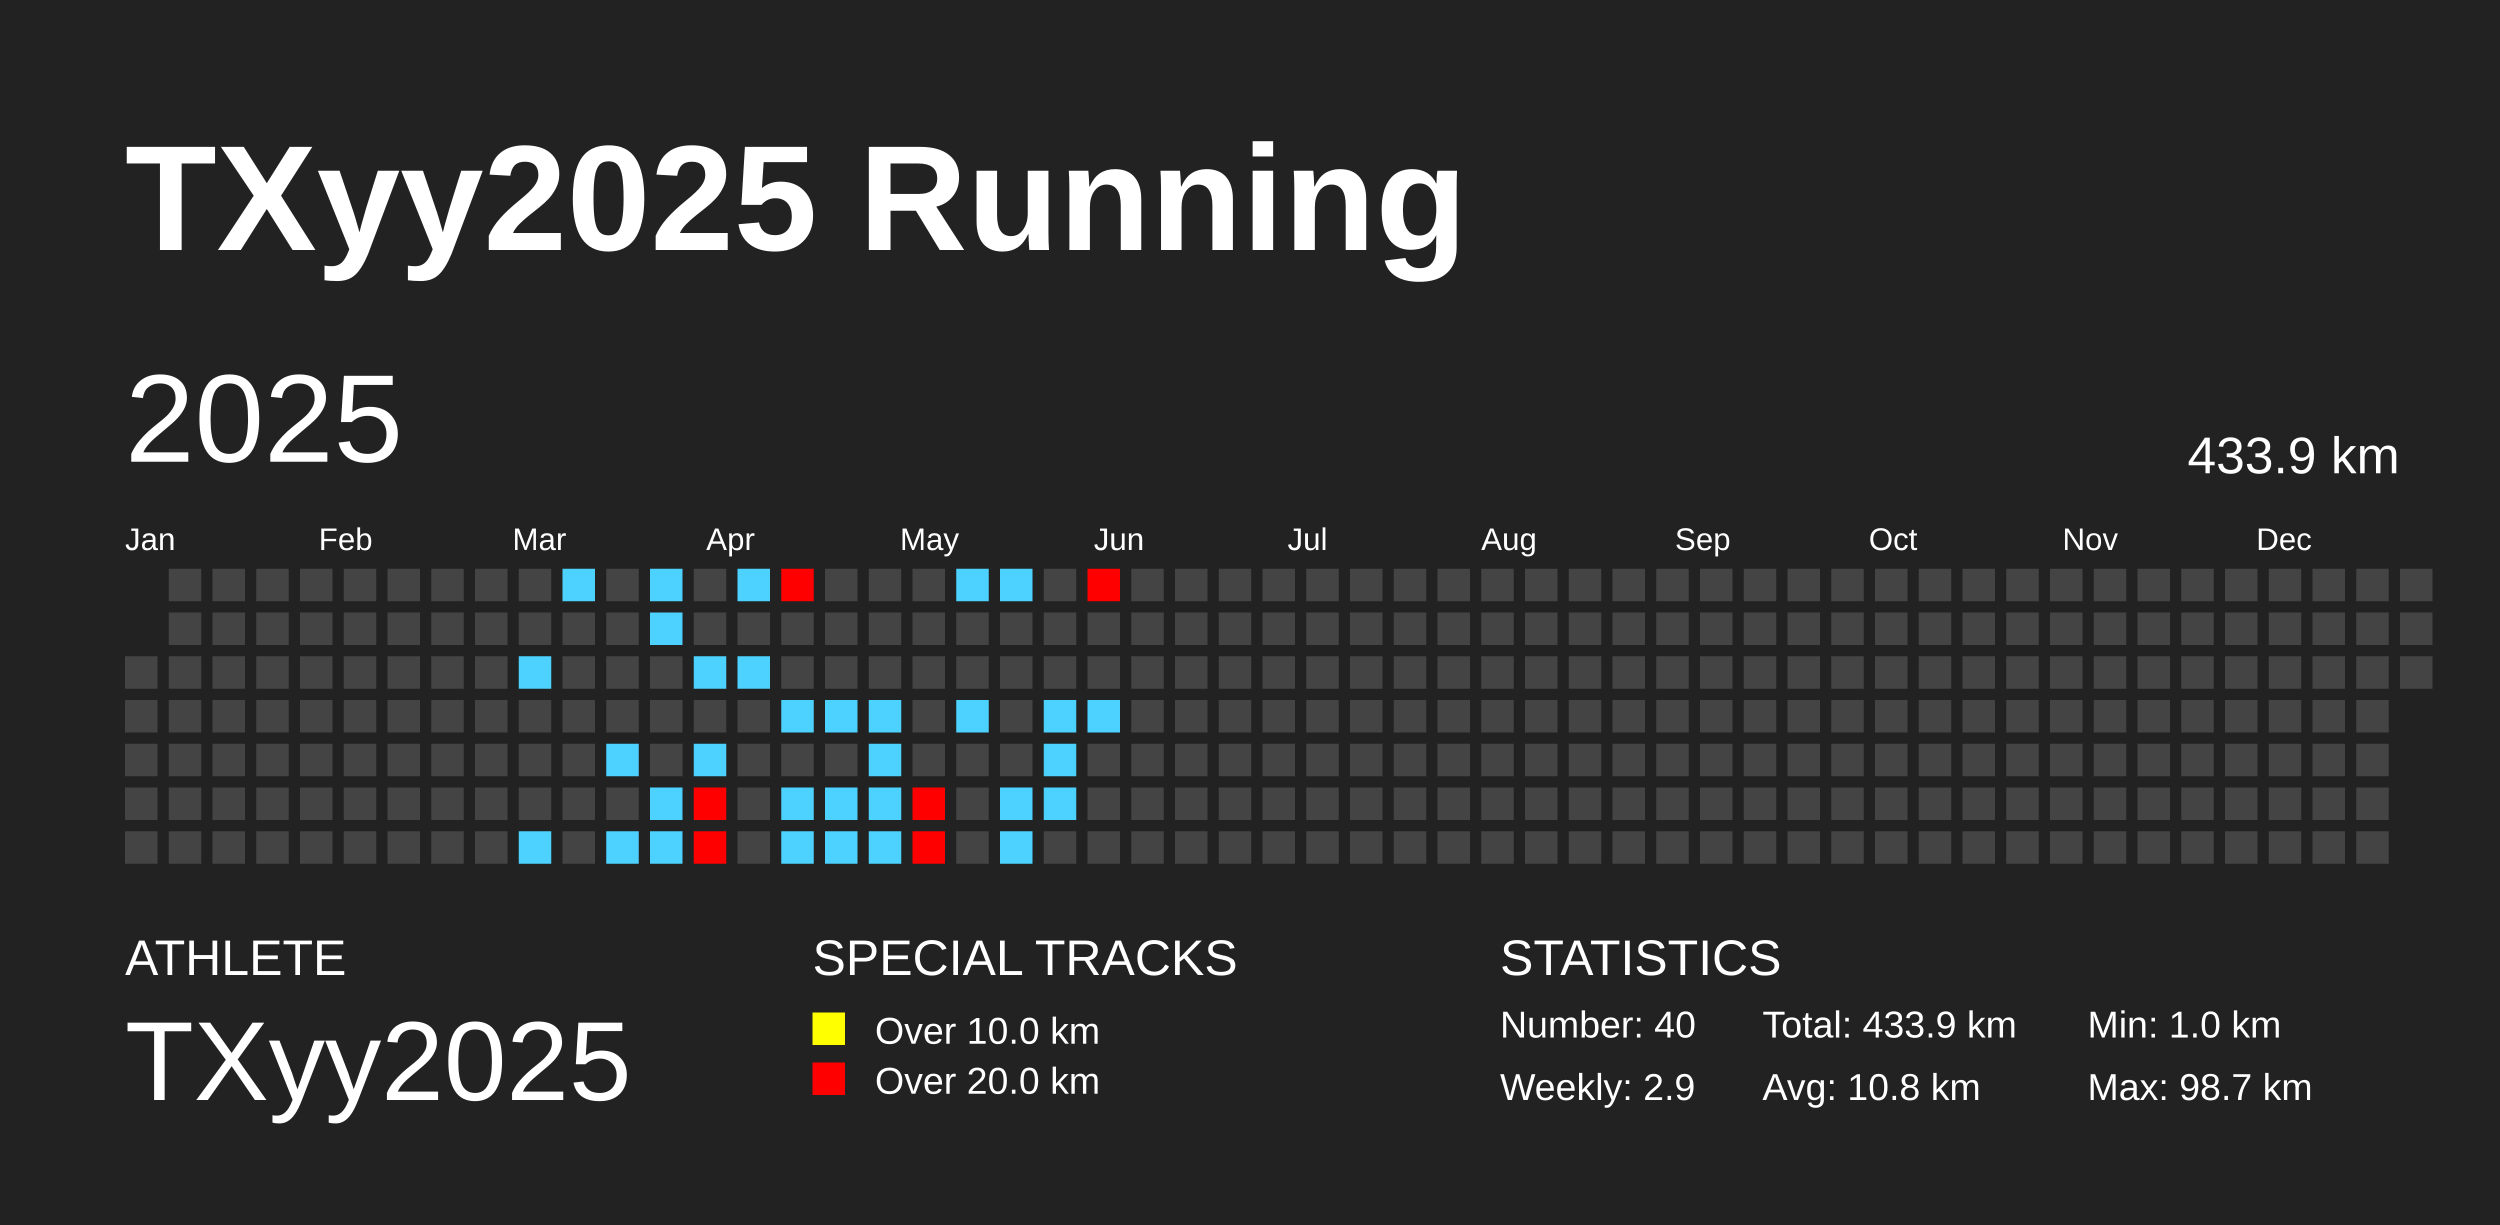
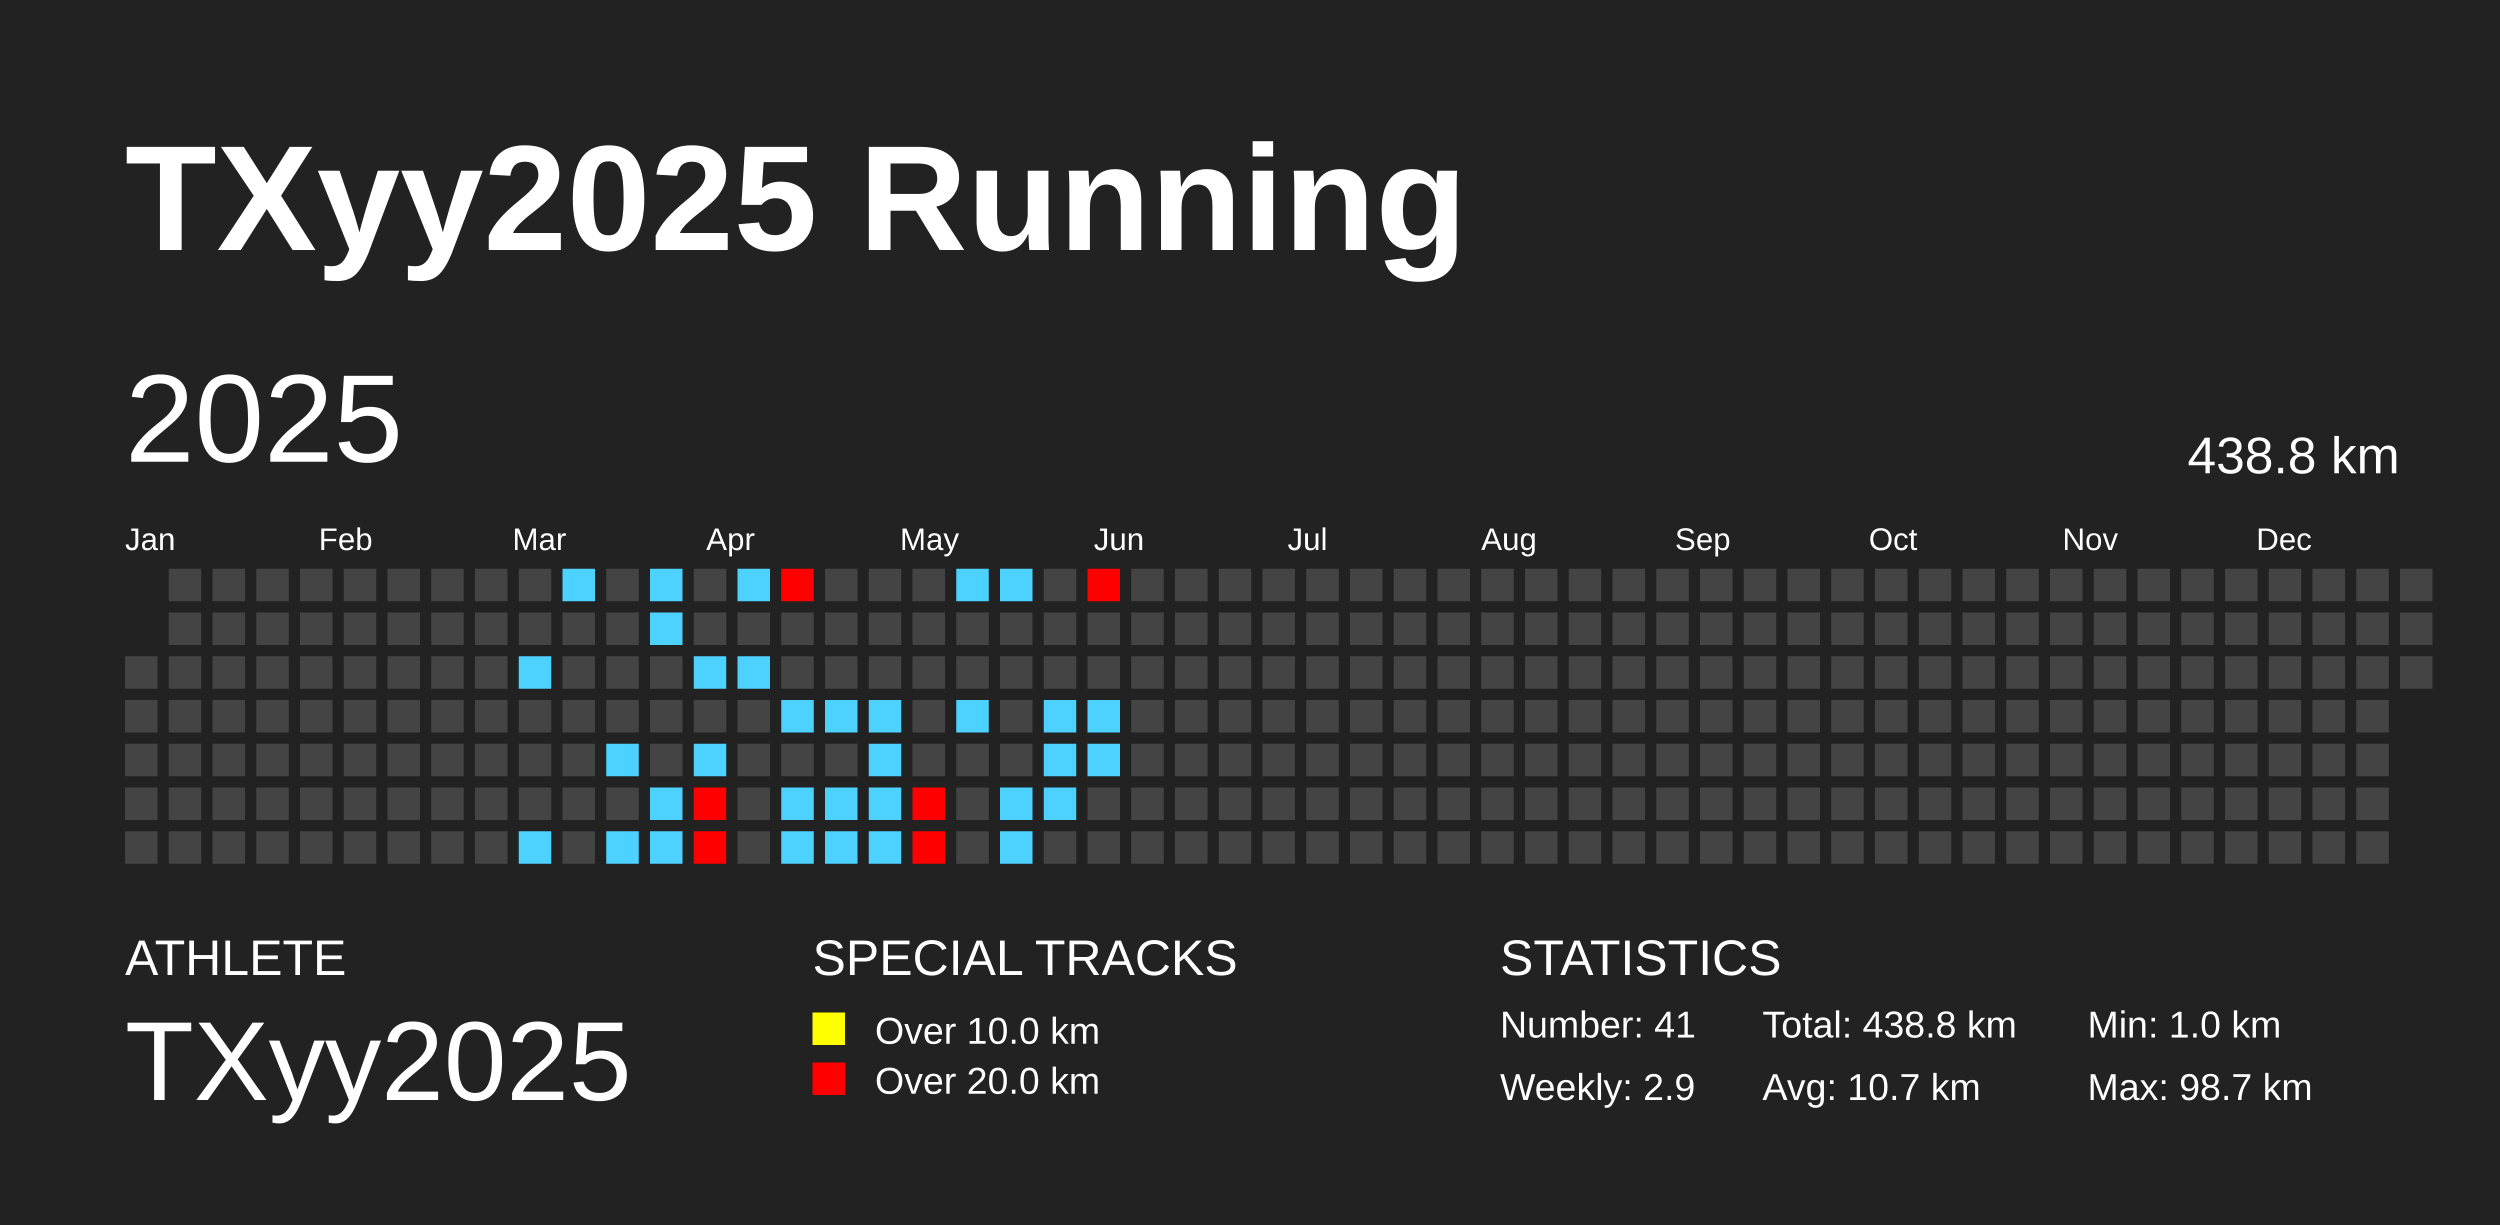
<svg xmlns="http://www.w3.org/2000/svg" baseProfile="full" height="98mm" version="1.1" viewBox="0,0,200,98" width="200mm">
  <defs />
  <rect fill="#222222" height="98" width="200" x="0" y="0" />
  <text fill="#FFFFFF" style="font-size:12px; font-family:Arial; font-weight:bold;" x="10" y="20">TXyy2025 Running</text>
  <text fill="#FFFFFF" style="font-size:4px; font-family:Arial" x="10" y="78">ATHLETE</text>
  <text fill="#FFFFFF" style="font-size:9px; font-family:Arial" x="10" y="88">TXyy2025</text>
  <text fill="#FFFFFF" style="font-size:4px; font-family:Arial" x="65" y="78">SPECIAL TRACKS</text>
  <rect fill="yellow" height="2.6" width="2.6" x="65" y="81" />
  <text fill="#FFFFFF" style="font-size:3px; font-family:Arial" x="70" y="83.5">Over 10.0 km</text>
  <rect fill="red" height="2.6" width="2.6" x="65" y="85" />
  <text fill="#FFFFFF" style="font-size:3px; font-family:Arial" x="70" y="87.5">Over 20.0 km</text>
  <text fill="#FFFFFF" style="font-size:4px; font-family:Arial" x="120" y="78">STATISTICS</text>
-   <text fill="#FFFFFF" style="font-size:3px; font-family:Arial" x="120" y="83">Number: 40</text>
+   <text fill="#FFFFFF" style="font-size:3px; font-family:Arial" x="120" y="83">Number: 41</text>
  <text fill="#FFFFFF" style="font-size:3px; font-family:Arial" x="120" y="88">Weekly: 2.9</text>
-   <text fill="#FFFFFF" style="font-size:3px; font-family:Arial" x="141" y="83">Total: 433.9 km</text>
-   <text fill="#FFFFFF" style="font-size:3px; font-family:Arial" x="141" y="88">Avg: 10.8 km</text>
+   <text fill="#FFFFFF" style="font-size:3px; font-family:Arial" x="141" y="83">Total: 438.8 km</text>
+   <text fill="#FFFFFF" style="font-size:3px; font-family:Arial" x="141" y="88">Avg: 10.7 km</text>
  <text fill="#FFFFFF" style="font-size:3px; font-family:Arial" x="167" y="83">Min: 1.0 km</text>
  <text fill="#FFFFFF" style="font-size:3px; font-family:Arial" x="167" y="88">Max: 98.7 km</text>
  <text dominant-baseline="hanging" fill="#FFFFFF" style="font-size:10.0px; font-family:Arial;" x="10" y="30">2025</text>
-   <text dominant-baseline="hanging" fill="#FFFFFF" style="font-size:4.125px; font-family:Arial;" x="175" y="35">433.9 km</text>
+   <text dominant-baseline="hanging" fill="#FFFFFF" style="font-size:4.125px; font-family:Arial;" x="175" y="35">438.8 km</text>
  <text fill="#FFFFFF" style="font-size:2.5px; font-family:Arial" x="10.0" y="44">Jan</text>
  <text fill="#FFFFFF" style="font-size:2.5px; font-family:Arial" x="25.5" y="44">Feb</text>
  <text fill="#FFFFFF" style="font-size:2.5px; font-family:Arial" x="41.0" y="44">Mar</text>
  <text fill="#FFFFFF" style="font-size:2.5px; font-family:Arial" x="56.5" y="44">Apr</text>
  <text fill="#FFFFFF" style="font-size:2.5px; font-family:Arial" x="72.0" y="44">May</text>
  <text fill="#FFFFFF" style="font-size:2.5px; font-family:Arial" x="87.5" y="44">Jun</text>
  <text fill="#FFFFFF" style="font-size:2.5px; font-family:Arial" x="103.0" y="44">Jul</text>
  <text fill="#FFFFFF" style="font-size:2.5px; font-family:Arial" x="118.5" y="44">Aug</text>
  <text fill="#FFFFFF" style="font-size:2.5px; font-family:Arial" x="134.0" y="44">Sep</text>
  <text fill="#FFFFFF" style="font-size:2.5px; font-family:Arial" x="149.5" y="44">Oct</text>
  <text fill="#FFFFFF" style="font-size:2.5px; font-family:Arial" x="165.0" y="44">Nov</text>
  <text fill="#FFFFFF" style="font-size:2.5px; font-family:Arial" x="180.5" y="44">Dec</text>
  <rect fill="#444444" height="2.6" width="2.6" x="10.0" y="52.5" />
  <rect fill="#444444" height="2.6" width="2.6" x="10.0" y="56.0" />
  <rect fill="#444444" height="2.6" width="2.6" x="10.0" y="59.5" />
  <rect fill="#444444" height="2.6" width="2.6" x="10.0" y="63.0" />
  <rect fill="#444444" height="2.6" width="2.6" x="10.0" y="66.5" />
  <rect fill="#444444" height="2.6" width="2.6" x="13.5" y="45.5" />
  <rect fill="#444444" height="2.6" width="2.6" x="13.5" y="49.0" />
  <rect fill="#444444" height="2.6" width="2.6" x="13.5" y="52.5" />
  <rect fill="#444444" height="2.6" width="2.6" x="13.5" y="56.0" />
  <rect fill="#444444" height="2.6" width="2.6" x="13.5" y="59.5" />
  <rect fill="#444444" height="2.6" width="2.6" x="13.5" y="63.0" />
  <rect fill="#444444" height="2.6" width="2.6" x="13.5" y="66.5" />
  <rect fill="#444444" height="2.6" width="2.6" x="17.0" y="45.5" />
  <rect fill="#444444" height="2.6" width="2.6" x="17.0" y="49.0" />
  <rect fill="#444444" height="2.6" width="2.6" x="17.0" y="52.5" />
  <rect fill="#444444" height="2.6" width="2.6" x="17.0" y="56.0" />
  <rect fill="#444444" height="2.6" width="2.6" x="17.0" y="59.5" />
  <rect fill="#444444" height="2.6" width="2.6" x="17.0" y="63.0" />
  <rect fill="#444444" height="2.6" width="2.6" x="17.0" y="66.5" />
  <rect fill="#444444" height="2.6" width="2.6" x="20.5" y="45.5" />
  <rect fill="#444444" height="2.6" width="2.6" x="20.5" y="49.0" />
  <rect fill="#444444" height="2.6" width="2.6" x="20.5" y="52.5" />
  <rect fill="#444444" height="2.6" width="2.6" x="20.5" y="56.0" />
  <rect fill="#444444" height="2.6" width="2.6" x="20.5" y="59.5" />
  <rect fill="#444444" height="2.6" width="2.6" x="20.5" y="63.0" />
  <rect fill="#444444" height="2.6" width="2.6" x="20.5" y="66.5" />
  <rect fill="#444444" height="2.6" width="2.6" x="24.0" y="45.5" />
  <rect fill="#444444" height="2.6" width="2.6" x="24.0" y="49.0" />
  <rect fill="#444444" height="2.6" width="2.6" x="24.0" y="52.5" />
  <rect fill="#444444" height="2.6" width="2.6" x="24.0" y="56.0" />
  <rect fill="#444444" height="2.6" width="2.6" x="24.0" y="59.5" />
  <rect fill="#444444" height="2.6" width="2.6" x="24.0" y="63.0" />
  <rect fill="#444444" height="2.6" width="2.6" x="24.0" y="66.5" />
  <rect fill="#444444" height="2.6" width="2.6" x="27.5" y="45.5" />
  <rect fill="#444444" height="2.6" width="2.6" x="27.5" y="49.0" />
  <rect fill="#444444" height="2.6" width="2.6" x="27.5" y="52.5" />
  <rect fill="#444444" height="2.6" width="2.6" x="27.5" y="56.0" />
  <rect fill="#444444" height="2.6" width="2.6" x="27.5" y="59.5" />
  <rect fill="#444444" height="2.6" width="2.6" x="27.5" y="63.0" />
  <rect fill="#444444" height="2.6" width="2.6" x="27.5" y="66.5" />
  <rect fill="#444444" height="2.6" width="2.6" x="31.0" y="45.5" />
  <rect fill="#444444" height="2.6" width="2.6" x="31.0" y="49.0" />
  <rect fill="#444444" height="2.6" width="2.6" x="31.0" y="52.5" />
  <rect fill="#444444" height="2.6" width="2.6" x="31.0" y="56.0" />
  <rect fill="#444444" height="2.6" width="2.6" x="31.0" y="59.5" />
  <rect fill="#444444" height="2.6" width="2.6" x="31.0" y="63.0" />
  <rect fill="#444444" height="2.6" width="2.6" x="31.0" y="66.5" />
  <rect fill="#444444" height="2.6" width="2.6" x="34.5" y="45.5" />
  <rect fill="#444444" height="2.6" width="2.6" x="34.5" y="49.0" />
  <rect fill="#444444" height="2.6" width="2.6" x="34.5" y="52.5" />
  <rect fill="#444444" height="2.6" width="2.6" x="34.5" y="56.0" />
  <rect fill="#444444" height="2.6" width="2.6" x="34.5" y="59.5" />
  <rect fill="#444444" height="2.6" width="2.6" x="34.5" y="63.0" />
  <rect fill="#444444" height="2.6" width="2.6" x="34.5" y="66.5" />
  <rect fill="#444444" height="2.6" width="2.6" x="38.0" y="45.5" />
  <rect fill="#444444" height="2.6" width="2.6" x="38.0" y="49.0" />
  <rect fill="#444444" height="2.6" width="2.6" x="38.0" y="52.5" />
  <rect fill="#444444" height="2.6" width="2.6" x="38.0" y="56.0" />
  <rect fill="#444444" height="2.6" width="2.6" x="38.0" y="59.5" />
  <rect fill="#444444" height="2.6" width="2.6" x="38.0" y="63.0" />
  <rect fill="#444444" height="2.6" width="2.6" x="38.0" y="66.5" />
  <rect fill="#444444" height="2.6" width="2.6" x="41.5" y="45.5" />
  <rect fill="#444444" height="2.6" width="2.6" x="41.5" y="49.0" />
  <rect fill="#4dd2ff" height="2.6" width="2.6" x="41.5" y="52.5" />
  <rect fill="#444444" height="2.6" width="2.6" x="41.5" y="56.0" />
  <rect fill="#444444" height="2.6" width="2.6" x="41.5" y="59.5" />
  <rect fill="#444444" height="2.6" width="2.6" x="41.5" y="63.0" />
  <rect fill="#4dd2ff" height="2.6" width="2.6" x="41.5" y="66.5" />
  <rect fill="#4dd2ff" height="2.6" width="2.6" x="45.0" y="45.5" />
  <rect fill="#444444" height="2.6" width="2.6" x="45.0" y="49.0" />
  <rect fill="#444444" height="2.6" width="2.6" x="45.0" y="52.5" />
  <rect fill="#444444" height="2.6" width="2.6" x="45.0" y="56.0" />
  <rect fill="#444444" height="2.6" width="2.6" x="45.0" y="59.5" />
  <rect fill="#444444" height="2.6" width="2.6" x="45.0" y="63.0" />
  <rect fill="#444444" height="2.6" width="2.6" x="45.0" y="66.5" />
  <rect fill="#444444" height="2.6" width="2.6" x="48.5" y="45.5" />
  <rect fill="#444444" height="2.6" width="2.6" x="48.5" y="49.0" />
  <rect fill="#444444" height="2.6" width="2.6" x="48.5" y="52.5" />
  <rect fill="#444444" height="2.6" width="2.6" x="48.5" y="56.0" />
  <rect fill="#4dd2ff" height="2.6" width="2.6" x="48.5" y="59.5" />
  <rect fill="#444444" height="2.6" width="2.6" x="48.5" y="63.0" />
  <rect fill="#4dd2ff" height="2.6" width="2.6" x="48.5" y="66.5" />
  <rect fill="#4dd2ff" height="2.6" width="2.6" x="52.0" y="45.5" />
  <rect fill="#4dd2ff" height="2.6" width="2.6" x="52.0" y="49.0" />
  <rect fill="#444444" height="2.6" width="2.6" x="52.0" y="52.5" />
  <rect fill="#444444" height="2.6" width="2.6" x="52.0" y="56.0" />
  <rect fill="#444444" height="2.6" width="2.6" x="52.0" y="59.5" />
  <rect fill="#4dd2ff" height="2.6" width="2.6" x="52.0" y="63.0" />
  <rect fill="#4dd2ff" height="2.6" width="2.6" x="52.0" y="66.5" />
  <rect fill="#444444" height="2.6" width="2.6" x="55.5" y="45.5" />
  <rect fill="#444444" height="2.6" width="2.6" x="55.5" y="49.0" />
  <rect fill="#4dd2ff" height="2.6" width="2.6" x="55.5" y="52.5" />
  <rect fill="#444444" height="2.6" width="2.6" x="55.5" y="56.0" />
  <rect fill="#4dd2ff" height="2.6" width="2.6" x="55.5" y="59.5" />
  <rect fill="red" height="2.6" width="2.6" x="55.5" y="63.0" />
  <rect fill="red" height="2.6" width="2.6" x="55.5" y="66.5" />
  <rect fill="#4dd2ff" height="2.6" width="2.6" x="59.0" y="45.5" />
  <rect fill="#444444" height="2.6" width="2.6" x="59.0" y="49.0" />
  <rect fill="#4dd2ff" height="2.6" width="2.6" x="59.0" y="52.5" />
  <rect fill="#444444" height="2.6" width="2.6" x="59.0" y="56.0" />
  <rect fill="#444444" height="2.6" width="2.6" x="59.0" y="59.5" />
  <rect fill="#444444" height="2.6" width="2.6" x="59.0" y="63.0" />
  <rect fill="#444444" height="2.6" width="2.6" x="59.0" y="66.5" />
  <rect fill="red" height="2.6" width="2.6" x="62.5" y="45.5" />
  <rect fill="#444444" height="2.6" width="2.6" x="62.5" y="49.0" />
  <rect fill="#444444" height="2.6" width="2.6" x="62.5" y="52.5" />
  <rect fill="#4dd2ff" height="2.6" width="2.6" x="62.5" y="56.0" />
  <rect fill="#444444" height="2.6" width="2.6" x="62.5" y="59.5" />
  <rect fill="#4dd2ff" height="2.6" width="2.6" x="62.5" y="63.0" />
  <rect fill="#4dd2ff" height="2.6" width="2.6" x="62.5" y="66.5" />
  <rect fill="#444444" height="2.6" width="2.6" x="66.0" y="45.5" />
  <rect fill="#444444" height="2.6" width="2.6" x="66.0" y="49.0" />
  <rect fill="#444444" height="2.6" width="2.6" x="66.0" y="52.5" />
  <rect fill="#4dd2ff" height="2.6" width="2.6" x="66.0" y="56.0" />
  <rect fill="#444444" height="2.6" width="2.6" x="66.0" y="59.5" />
  <rect fill="#4dd2ff" height="2.6" width="2.6" x="66.0" y="63.0" />
  <rect fill="#4dd2ff" height="2.6" width="2.6" x="66.0" y="66.5" />
  <rect fill="#444444" height="2.6" width="2.6" x="69.5" y="45.5" />
  <rect fill="#444444" height="2.6" width="2.6" x="69.5" y="49.0" />
  <rect fill="#444444" height="2.6" width="2.6" x="69.5" y="52.5" />
  <rect fill="#4dd2ff" height="2.6" width="2.6" x="69.5" y="56.0" />
  <rect fill="#4dd2ff" height="2.6" width="2.6" x="69.5" y="59.5" />
  <rect fill="#4dd2ff" height="2.6" width="2.6" x="69.5" y="63.0" />
  <rect fill="#4dd2ff" height="2.6" width="2.6" x="69.5" y="66.5" />
  <rect fill="#444444" height="2.6" width="2.6" x="73.0" y="45.5" />
  <rect fill="#444444" height="2.6" width="2.6" x="73.0" y="49.0" />
  <rect fill="#444444" height="2.6" width="2.6" x="73.0" y="52.5" />
  <rect fill="#444444" height="2.6" width="2.6" x="73.0" y="56.0" />
  <rect fill="#444444" height="2.6" width="2.6" x="73.0" y="59.5" />
  <rect fill="red" height="2.6" width="2.6" x="73.0" y="63.0" />
  <rect fill="red" height="2.6" width="2.6" x="73.0" y="66.5" />
  <rect fill="#4dd2ff" height="2.6" width="2.6" x="76.5" y="45.5" />
  <rect fill="#444444" height="2.6" width="2.6" x="76.5" y="49.0" />
  <rect fill="#444444" height="2.6" width="2.6" x="76.5" y="52.5" />
  <rect fill="#4dd2ff" height="2.6" width="2.6" x="76.5" y="56.0" />
  <rect fill="#444444" height="2.6" width="2.6" x="76.5" y="59.5" />
  <rect fill="#444444" height="2.6" width="2.6" x="76.5" y="63.0" />
  <rect fill="#444444" height="2.6" width="2.6" x="76.5" y="66.5" />
  <rect fill="#4dd2ff" height="2.6" width="2.6" x="80.0" y="45.5" />
  <rect fill="#444444" height="2.6" width="2.6" x="80.0" y="49.0" />
  <rect fill="#444444" height="2.6" width="2.6" x="80.0" y="52.5" />
  <rect fill="#444444" height="2.6" width="2.6" x="80.0" y="56.0" />
  <rect fill="#444444" height="2.6" width="2.6" x="80.0" y="59.5" />
  <rect fill="#4dd2ff" height="2.6" width="2.6" x="80.0" y="63.0" />
  <rect fill="#4dd2ff" height="2.6" width="2.6" x="80.0" y="66.5" />
  <rect fill="#444444" height="2.6" width="2.6" x="83.5" y="45.5" />
  <rect fill="#444444" height="2.6" width="2.6" x="83.5" y="49.0" />
  <rect fill="#444444" height="2.6" width="2.6" x="83.5" y="52.5" />
  <rect fill="#4dd2ff" height="2.6" width="2.6" x="83.5" y="56.0" />
  <rect fill="#4dd2ff" height="2.6" width="2.6" x="83.5" y="59.5" />
  <rect fill="#4dd2ff" height="2.6" width="2.6" x="83.5" y="63.0" />
  <rect fill="#444444" height="2.6" width="2.6" x="83.5" y="66.5" />
  <rect fill="red" height="2.6" width="2.6" x="87.0" y="45.5" />
  <rect fill="#444444" height="2.6" width="2.6" x="87.0" y="49.0" />
  <rect fill="#444444" height="2.6" width="2.6" x="87.0" y="52.5" />
  <rect fill="#4dd2ff" height="2.6" width="2.6" x="87.0" y="56.0" />
-   <rect fill="#444444" height="2.6" width="2.6" x="87.0" y="59.5" />
+   <rect fill="#4dd2ff" height="2.6" width="2.6" x="87.0" y="59.5" />
  <rect fill="#444444" height="2.6" width="2.6" x="87.0" y="63.0" />
  <rect fill="#444444" height="2.6" width="2.6" x="87.0" y="66.5" />
  <rect fill="#444444" height="2.6" width="2.6" x="90.5" y="45.5" />
  <rect fill="#444444" height="2.6" width="2.6" x="90.5" y="49.0" />
  <rect fill="#444444" height="2.6" width="2.6" x="90.5" y="52.5" />
  <rect fill="#444444" height="2.6" width="2.6" x="90.5" y="56.0" />
  <rect fill="#444444" height="2.6" width="2.6" x="90.5" y="59.5" />
  <rect fill="#444444" height="2.6" width="2.6" x="90.5" y="63.0" />
  <rect fill="#444444" height="2.6" width="2.6" x="90.5" y="66.5" />
  <rect fill="#444444" height="2.6" width="2.6" x="94.0" y="45.5" />
  <rect fill="#444444" height="2.6" width="2.6" x="94.0" y="49.0" />
  <rect fill="#444444" height="2.6" width="2.6" x="94.0" y="52.5" />
  <rect fill="#444444" height="2.6" width="2.6" x="94.0" y="56.0" />
  <rect fill="#444444" height="2.6" width="2.6" x="94.0" y="59.5" />
  <rect fill="#444444" height="2.6" width="2.6" x="94.0" y="63.0" />
  <rect fill="#444444" height="2.6" width="2.6" x="94.0" y="66.5" />
  <rect fill="#444444" height="2.6" width="2.6" x="97.5" y="45.5" />
  <rect fill="#444444" height="2.6" width="2.6" x="97.5" y="49.0" />
  <rect fill="#444444" height="2.6" width="2.6" x="97.5" y="52.5" />
  <rect fill="#444444" height="2.6" width="2.6" x="97.5" y="56.0" />
  <rect fill="#444444" height="2.6" width="2.6" x="97.5" y="59.5" />
  <rect fill="#444444" height="2.6" width="2.6" x="97.5" y="63.0" />
  <rect fill="#444444" height="2.6" width="2.6" x="97.5" y="66.5" />
  <rect fill="#444444" height="2.6" width="2.6" x="101.0" y="45.5" />
  <rect fill="#444444" height="2.6" width="2.6" x="101.0" y="49.0" />
  <rect fill="#444444" height="2.6" width="2.6" x="101.0" y="52.5" />
  <rect fill="#444444" height="2.6" width="2.6" x="101.0" y="56.0" />
  <rect fill="#444444" height="2.6" width="2.6" x="101.0" y="59.5" />
  <rect fill="#444444" height="2.6" width="2.6" x="101.0" y="63.0" />
  <rect fill="#444444" height="2.6" width="2.6" x="101.0" y="66.5" />
  <rect fill="#444444" height="2.6" width="2.6" x="104.5" y="45.5" />
  <rect fill="#444444" height="2.6" width="2.6" x="104.5" y="49.0" />
  <rect fill="#444444" height="2.6" width="2.6" x="104.5" y="52.5" />
  <rect fill="#444444" height="2.6" width="2.6" x="104.5" y="56.0" />
  <rect fill="#444444" height="2.6" width="2.6" x="104.5" y="59.5" />
  <rect fill="#444444" height="2.6" width="2.6" x="104.5" y="63.0" />
  <rect fill="#444444" height="2.6" width="2.6" x="104.5" y="66.5" />
  <rect fill="#444444" height="2.6" width="2.6" x="108.0" y="45.5" />
  <rect fill="#444444" height="2.6" width="2.6" x="108.0" y="49.0" />
  <rect fill="#444444" height="2.6" width="2.6" x="108.0" y="52.5" />
  <rect fill="#444444" height="2.6" width="2.6" x="108.0" y="56.0" />
  <rect fill="#444444" height="2.6" width="2.6" x="108.0" y="59.5" />
  <rect fill="#444444" height="2.6" width="2.6" x="108.0" y="63.0" />
  <rect fill="#444444" height="2.6" width="2.6" x="108.0" y="66.5" />
  <rect fill="#444444" height="2.6" width="2.6" x="111.5" y="45.5" />
  <rect fill="#444444" height="2.6" width="2.6" x="111.5" y="49.0" />
  <rect fill="#444444" height="2.6" width="2.6" x="111.5" y="52.5" />
  <rect fill="#444444" height="2.6" width="2.6" x="111.5" y="56.0" />
  <rect fill="#444444" height="2.6" width="2.6" x="111.5" y="59.5" />
  <rect fill="#444444" height="2.6" width="2.6" x="111.5" y="63.0" />
  <rect fill="#444444" height="2.6" width="2.6" x="111.5" y="66.5" />
  <rect fill="#444444" height="2.6" width="2.6" x="115.0" y="45.5" />
  <rect fill="#444444" height="2.6" width="2.6" x="115.0" y="49.0" />
  <rect fill="#444444" height="2.6" width="2.6" x="115.0" y="52.5" />
  <rect fill="#444444" height="2.6" width="2.6" x="115.0" y="56.0" />
  <rect fill="#444444" height="2.6" width="2.6" x="115.0" y="59.5" />
  <rect fill="#444444" height="2.6" width="2.6" x="115.0" y="63.0" />
  <rect fill="#444444" height="2.6" width="2.6" x="115.0" y="66.5" />
  <rect fill="#444444" height="2.6" width="2.6" x="118.5" y="45.5" />
  <rect fill="#444444" height="2.6" width="2.6" x="118.5" y="49.0" />
  <rect fill="#444444" height="2.6" width="2.6" x="118.5" y="52.5" />
  <rect fill="#444444" height="2.6" width="2.6" x="118.5" y="56.0" />
  <rect fill="#444444" height="2.6" width="2.6" x="118.5" y="59.5" />
  <rect fill="#444444" height="2.6" width="2.6" x="118.5" y="63.0" />
  <rect fill="#444444" height="2.6" width="2.6" x="118.5" y="66.5" />
  <rect fill="#444444" height="2.6" width="2.6" x="122.0" y="45.5" />
  <rect fill="#444444" height="2.6" width="2.6" x="122.0" y="49.0" />
  <rect fill="#444444" height="2.6" width="2.6" x="122.0" y="52.5" />
  <rect fill="#444444" height="2.6" width="2.6" x="122.0" y="56.0" />
  <rect fill="#444444" height="2.6" width="2.6" x="122.0" y="59.5" />
  <rect fill="#444444" height="2.6" width="2.6" x="122.0" y="63.0" />
  <rect fill="#444444" height="2.6" width="2.6" x="122.0" y="66.5" />
  <rect fill="#444444" height="2.6" width="2.6" x="125.5" y="45.5" />
  <rect fill="#444444" height="2.6" width="2.6" x="125.5" y="49.0" />
  <rect fill="#444444" height="2.6" width="2.6" x="125.5" y="52.5" />
  <rect fill="#444444" height="2.6" width="2.6" x="125.5" y="56.0" />
  <rect fill="#444444" height="2.6" width="2.6" x="125.5" y="59.5" />
  <rect fill="#444444" height="2.6" width="2.6" x="125.5" y="63.0" />
  <rect fill="#444444" height="2.6" width="2.6" x="125.5" y="66.5" />
  <rect fill="#444444" height="2.6" width="2.6" x="129.0" y="45.5" />
  <rect fill="#444444" height="2.6" width="2.6" x="129.0" y="49.0" />
  <rect fill="#444444" height="2.6" width="2.6" x="129.0" y="52.5" />
  <rect fill="#444444" height="2.6" width="2.6" x="129.0" y="56.0" />
  <rect fill="#444444" height="2.6" width="2.6" x="129.0" y="59.5" />
  <rect fill="#444444" height="2.6" width="2.6" x="129.0" y="63.0" />
  <rect fill="#444444" height="2.6" width="2.6" x="129.0" y="66.5" />
  <rect fill="#444444" height="2.6" width="2.6" x="132.5" y="45.5" />
  <rect fill="#444444" height="2.6" width="2.6" x="132.5" y="49.0" />
  <rect fill="#444444" height="2.6" width="2.6" x="132.5" y="52.5" />
  <rect fill="#444444" height="2.6" width="2.6" x="132.5" y="56.0" />
  <rect fill="#444444" height="2.6" width="2.6" x="132.5" y="59.5" />
  <rect fill="#444444" height="2.6" width="2.6" x="132.5" y="63.0" />
  <rect fill="#444444" height="2.6" width="2.6" x="132.5" y="66.5" />
  <rect fill="#444444" height="2.6" width="2.6" x="136.0" y="45.5" />
  <rect fill="#444444" height="2.6" width="2.6" x="136.0" y="49.0" />
  <rect fill="#444444" height="2.6" width="2.6" x="136.0" y="52.5" />
  <rect fill="#444444" height="2.6" width="2.6" x="136.0" y="56.0" />
  <rect fill="#444444" height="2.6" width="2.6" x="136.0" y="59.5" />
  <rect fill="#444444" height="2.6" width="2.6" x="136.0" y="63.0" />
  <rect fill="#444444" height="2.6" width="2.6" x="136.0" y="66.5" />
  <rect fill="#444444" height="2.6" width="2.6" x="139.5" y="45.5" />
  <rect fill="#444444" height="2.6" width="2.6" x="139.5" y="49.0" />
  <rect fill="#444444" height="2.6" width="2.6" x="139.5" y="52.5" />
  <rect fill="#444444" height="2.6" width="2.6" x="139.5" y="56.0" />
  <rect fill="#444444" height="2.6" width="2.6" x="139.5" y="59.5" />
  <rect fill="#444444" height="2.6" width="2.6" x="139.5" y="63.0" />
  <rect fill="#444444" height="2.6" width="2.6" x="139.5" y="66.5" />
  <rect fill="#444444" height="2.6" width="2.6" x="143.0" y="45.5" />
  <rect fill="#444444" height="2.6" width="2.6" x="143.0" y="49.0" />
  <rect fill="#444444" height="2.6" width="2.6" x="143.0" y="52.5" />
  <rect fill="#444444" height="2.6" width="2.6" x="143.0" y="56.0" />
  <rect fill="#444444" height="2.6" width="2.6" x="143.0" y="59.5" />
  <rect fill="#444444" height="2.6" width="2.6" x="143.0" y="63.0" />
  <rect fill="#444444" height="2.6" width="2.6" x="143.0" y="66.5" />
  <rect fill="#444444" height="2.6" width="2.6" x="146.5" y="45.5" />
  <rect fill="#444444" height="2.6" width="2.6" x="146.5" y="49.0" />
  <rect fill="#444444" height="2.6" width="2.6" x="146.5" y="52.5" />
  <rect fill="#444444" height="2.6" width="2.6" x="146.5" y="56.0" />
  <rect fill="#444444" height="2.6" width="2.6" x="146.5" y="59.5" />
  <rect fill="#444444" height="2.6" width="2.6" x="146.5" y="63.0" />
  <rect fill="#444444" height="2.6" width="2.6" x="146.5" y="66.5" />
  <rect fill="#444444" height="2.6" width="2.6" x="150.0" y="45.5" />
  <rect fill="#444444" height="2.6" width="2.6" x="150.0" y="49.0" />
  <rect fill="#444444" height="2.6" width="2.6" x="150.0" y="52.5" />
  <rect fill="#444444" height="2.6" width="2.6" x="150.0" y="56.0" />
  <rect fill="#444444" height="2.6" width="2.6" x="150.0" y="59.5" />
  <rect fill="#444444" height="2.6" width="2.6" x="150.0" y="63.0" />
  <rect fill="#444444" height="2.6" width="2.6" x="150.0" y="66.5" />
  <rect fill="#444444" height="2.6" width="2.6" x="153.5" y="45.5" />
  <rect fill="#444444" height="2.6" width="2.6" x="153.5" y="49.0" />
  <rect fill="#444444" height="2.6" width="2.6" x="153.5" y="52.5" />
  <rect fill="#444444" height="2.6" width="2.6" x="153.5" y="56.0" />
  <rect fill="#444444" height="2.6" width="2.6" x="153.5" y="59.5" />
  <rect fill="#444444" height="2.6" width="2.6" x="153.5" y="63.0" />
  <rect fill="#444444" height="2.6" width="2.6" x="153.5" y="66.5" />
  <rect fill="#444444" height="2.6" width="2.6" x="157.0" y="45.5" />
  <rect fill="#444444" height="2.6" width="2.6" x="157.0" y="49.0" />
  <rect fill="#444444" height="2.6" width="2.6" x="157.0" y="52.5" />
  <rect fill="#444444" height="2.6" width="2.6" x="157.0" y="56.0" />
  <rect fill="#444444" height="2.6" width="2.6" x="157.0" y="59.5" />
  <rect fill="#444444" height="2.6" width="2.6" x="157.0" y="63.0" />
  <rect fill="#444444" height="2.6" width="2.6" x="157.0" y="66.5" />
  <rect fill="#444444" height="2.6" width="2.6" x="160.5" y="45.5" />
  <rect fill="#444444" height="2.6" width="2.6" x="160.5" y="49.0" />
  <rect fill="#444444" height="2.6" width="2.6" x="160.5" y="52.5" />
  <rect fill="#444444" height="2.6" width="2.6" x="160.5" y="56.0" />
  <rect fill="#444444" height="2.6" width="2.6" x="160.5" y="59.5" />
  <rect fill="#444444" height="2.6" width="2.6" x="160.5" y="63.0" />
  <rect fill="#444444" height="2.6" width="2.6" x="160.5" y="66.5" />
  <rect fill="#444444" height="2.6" width="2.6" x="164.0" y="45.5" />
  <rect fill="#444444" height="2.6" width="2.6" x="164.0" y="49.0" />
  <rect fill="#444444" height="2.6" width="2.6" x="164.0" y="52.5" />
  <rect fill="#444444" height="2.6" width="2.6" x="164.0" y="56.0" />
  <rect fill="#444444" height="2.6" width="2.6" x="164.0" y="59.5" />
  <rect fill="#444444" height="2.6" width="2.6" x="164.0" y="63.0" />
  <rect fill="#444444" height="2.6" width="2.6" x="164.0" y="66.5" />
  <rect fill="#444444" height="2.6" width="2.6" x="167.5" y="45.5" />
  <rect fill="#444444" height="2.6" width="2.6" x="167.5" y="49.0" />
  <rect fill="#444444" height="2.6" width="2.6" x="167.5" y="52.5" />
  <rect fill="#444444" height="2.6" width="2.6" x="167.5" y="56.0" />
  <rect fill="#444444" height="2.6" width="2.6" x="167.5" y="59.5" />
  <rect fill="#444444" height="2.6" width="2.6" x="167.5" y="63.0" />
  <rect fill="#444444" height="2.6" width="2.6" x="167.5" y="66.5" />
  <rect fill="#444444" height="2.6" width="2.6" x="171.0" y="45.5" />
  <rect fill="#444444" height="2.6" width="2.6" x="171.0" y="49.0" />
  <rect fill="#444444" height="2.6" width="2.6" x="171.0" y="52.5" />
  <rect fill="#444444" height="2.6" width="2.6" x="171.0" y="56.0" />
  <rect fill="#444444" height="2.6" width="2.6" x="171.0" y="59.5" />
  <rect fill="#444444" height="2.6" width="2.6" x="171.0" y="63.0" />
  <rect fill="#444444" height="2.6" width="2.6" x="171.0" y="66.5" />
  <rect fill="#444444" height="2.6" width="2.6" x="174.5" y="45.5" />
  <rect fill="#444444" height="2.6" width="2.6" x="174.5" y="49.0" />
  <rect fill="#444444" height="2.6" width="2.6" x="174.5" y="52.5" />
  <rect fill="#444444" height="2.6" width="2.6" x="174.5" y="56.0" />
  <rect fill="#444444" height="2.6" width="2.6" x="174.5" y="59.5" />
  <rect fill="#444444" height="2.6" width="2.6" x="174.5" y="63.0" />
  <rect fill="#444444" height="2.6" width="2.6" x="174.5" y="66.5" />
  <rect fill="#444444" height="2.6" width="2.6" x="178.0" y="45.5" />
  <rect fill="#444444" height="2.6" width="2.6" x="178.0" y="49.0" />
  <rect fill="#444444" height="2.6" width="2.6" x="178.0" y="52.5" />
  <rect fill="#444444" height="2.6" width="2.6" x="178.0" y="56.0" />
  <rect fill="#444444" height="2.6" width="2.6" x="178.0" y="59.5" />
  <rect fill="#444444" height="2.6" width="2.6" x="178.0" y="63.0" />
  <rect fill="#444444" height="2.6" width="2.6" x="178.0" y="66.5" />
  <rect fill="#444444" height="2.6" width="2.6" x="181.5" y="45.5" />
  <rect fill="#444444" height="2.6" width="2.6" x="181.5" y="49.0" />
  <rect fill="#444444" height="2.6" width="2.6" x="181.5" y="52.5" />
  <rect fill="#444444" height="2.6" width="2.6" x="181.5" y="56.0" />
  <rect fill="#444444" height="2.6" width="2.6" x="181.5" y="59.5" />
  <rect fill="#444444" height="2.6" width="2.6" x="181.5" y="63.0" />
  <rect fill="#444444" height="2.6" width="2.6" x="181.5" y="66.5" />
  <rect fill="#444444" height="2.6" width="2.6" x="185.0" y="45.5" />
  <rect fill="#444444" height="2.6" width="2.6" x="185.0" y="49.0" />
  <rect fill="#444444" height="2.6" width="2.6" x="185.0" y="52.5" />
  <rect fill="#444444" height="2.6" width="2.6" x="185.0" y="56.0" />
  <rect fill="#444444" height="2.6" width="2.6" x="185.0" y="59.5" />
  <rect fill="#444444" height="2.6" width="2.6" x="185.0" y="63.0" />
  <rect fill="#444444" height="2.6" width="2.6" x="185.0" y="66.5" />
  <rect fill="#444444" height="2.6" width="2.6" x="188.5" y="45.5" />
  <rect fill="#444444" height="2.6" width="2.6" x="188.5" y="49.0" />
  <rect fill="#444444" height="2.6" width="2.6" x="188.5" y="52.5" />
  <rect fill="#444444" height="2.6" width="2.6" x="188.5" y="56.0" />
  <rect fill="#444444" height="2.6" width="2.6" x="188.5" y="59.5" />
  <rect fill="#444444" height="2.6" width="2.6" x="188.5" y="63.0" />
  <rect fill="#444444" height="2.6" width="2.6" x="188.5" y="66.5" />
  <rect fill="#444444" height="2.6" width="2.6" x="192.0" y="45.5" />
  <rect fill="#444444" height="2.6" width="2.6" x="192.0" y="49.0" />
  <rect fill="#444444" height="2.6" width="2.6" x="192.0" y="52.5" />
</svg>
